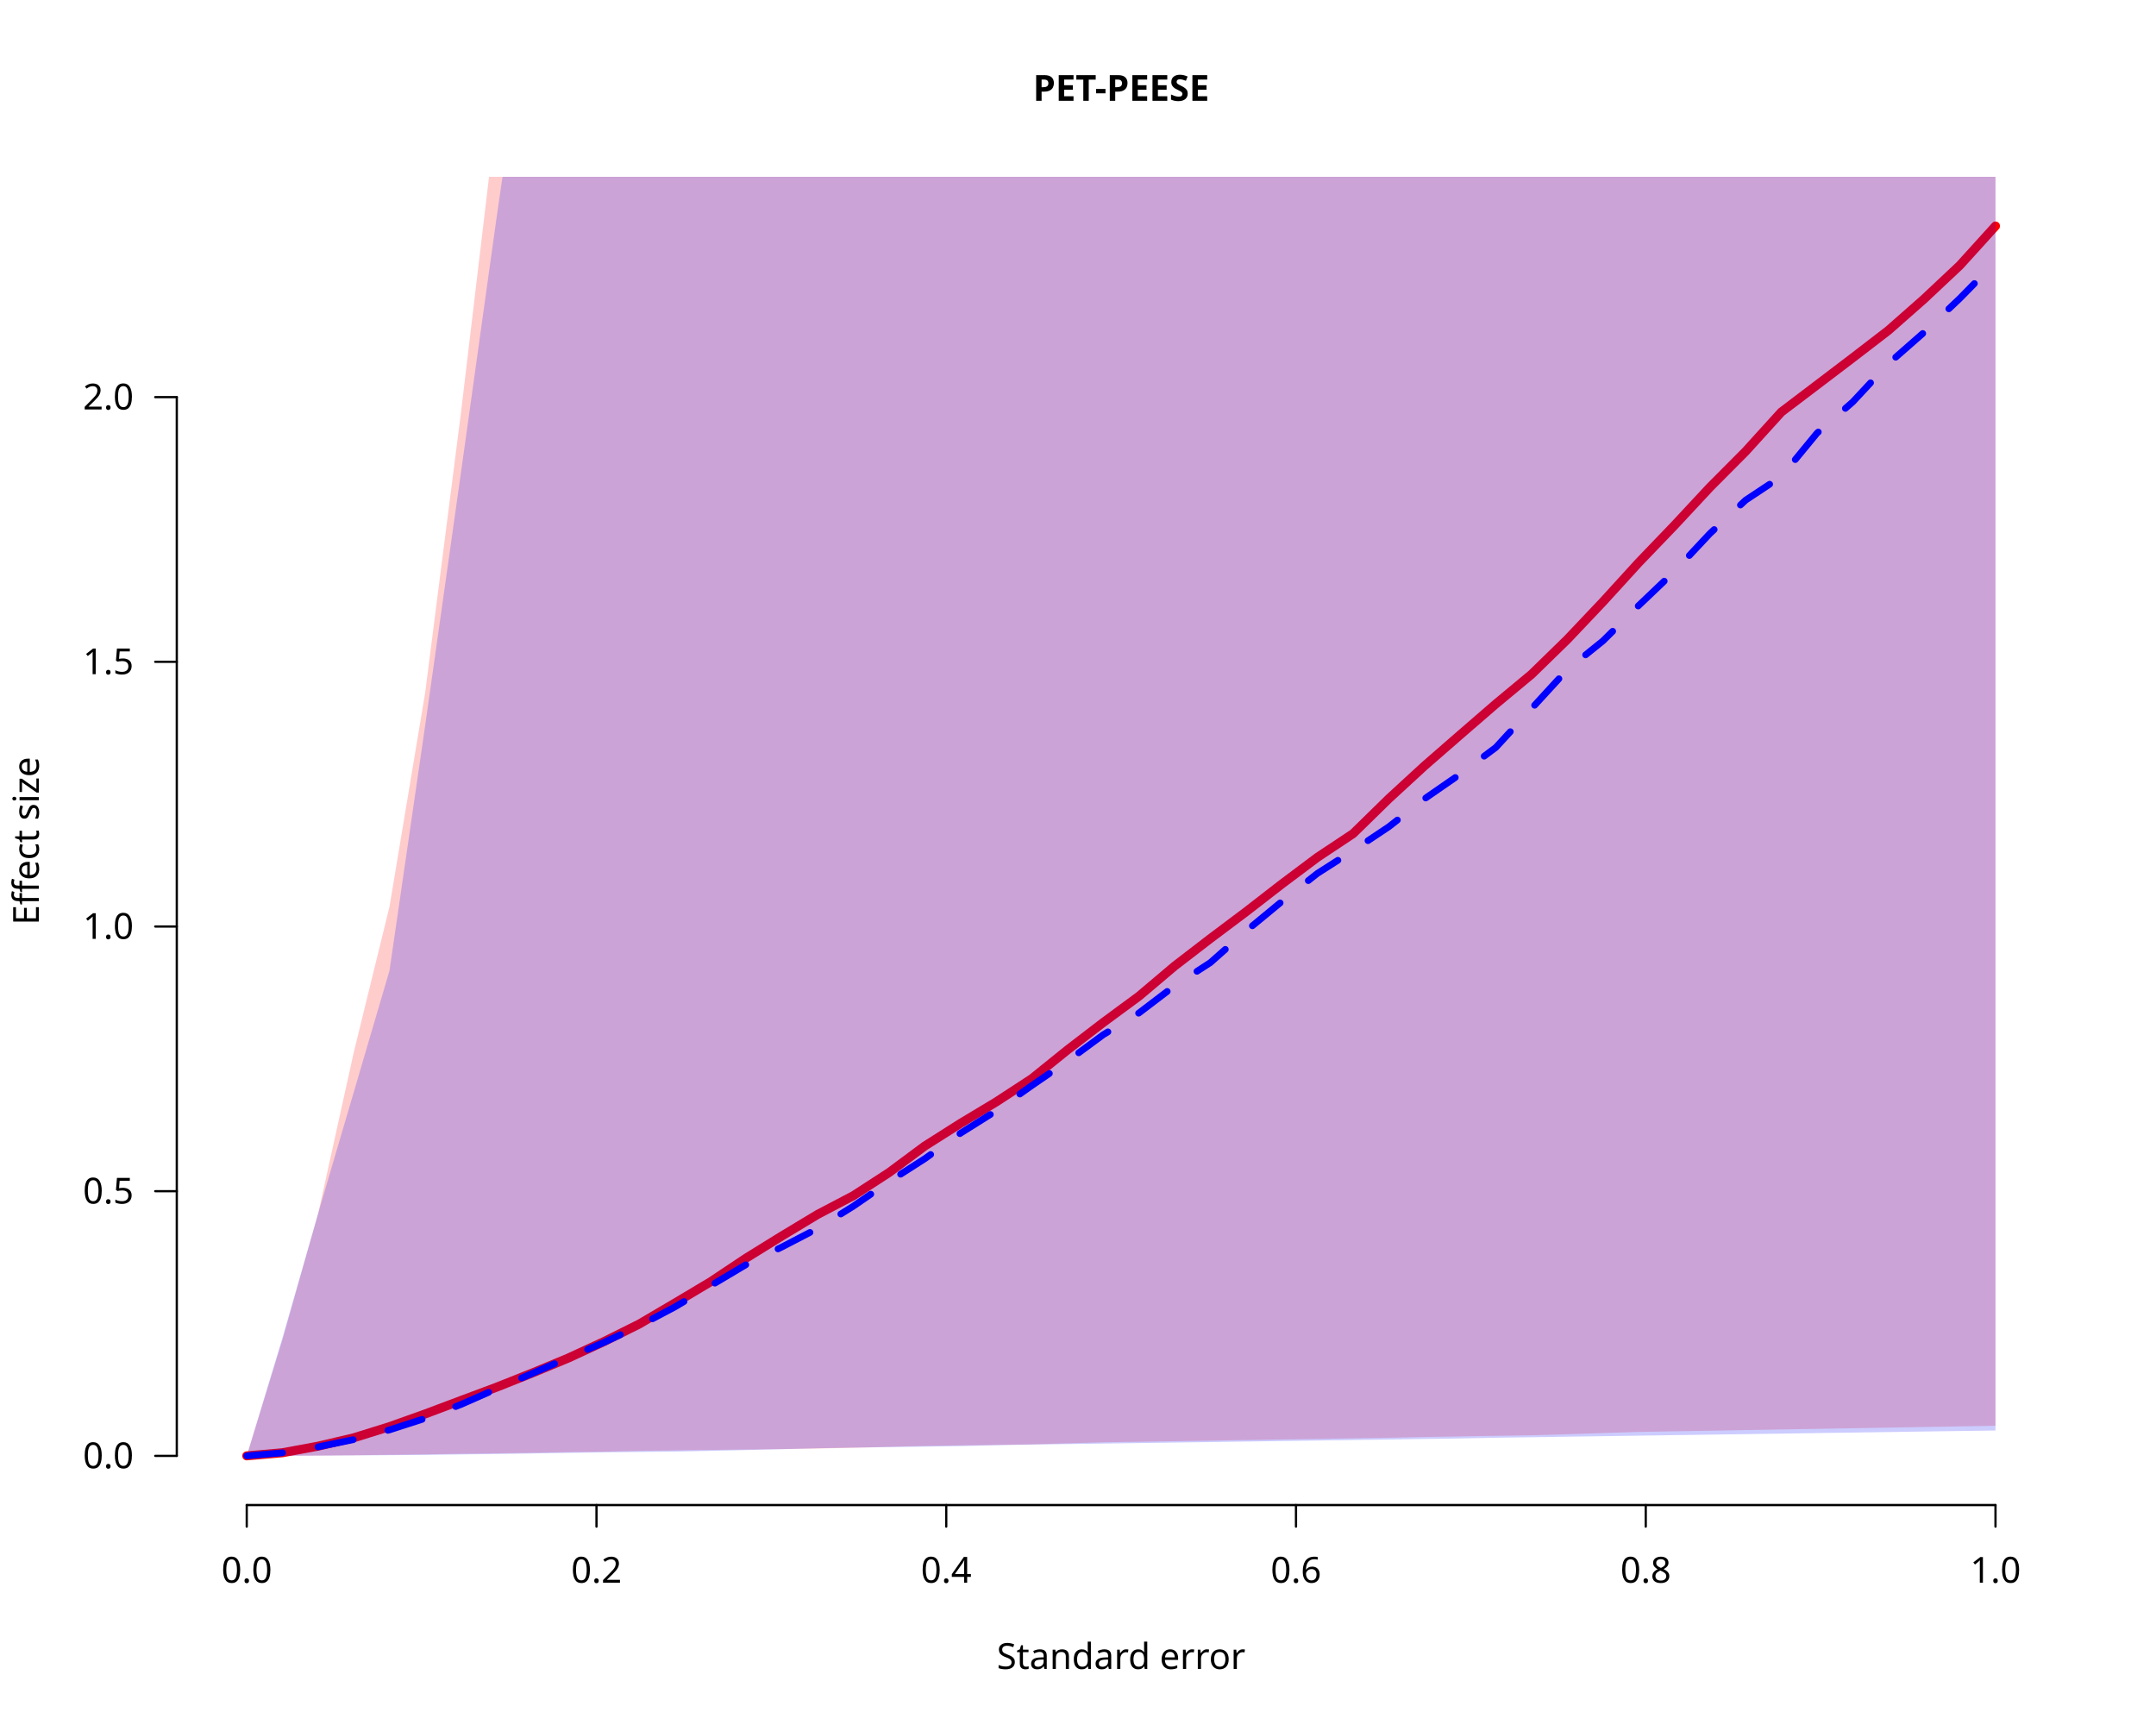
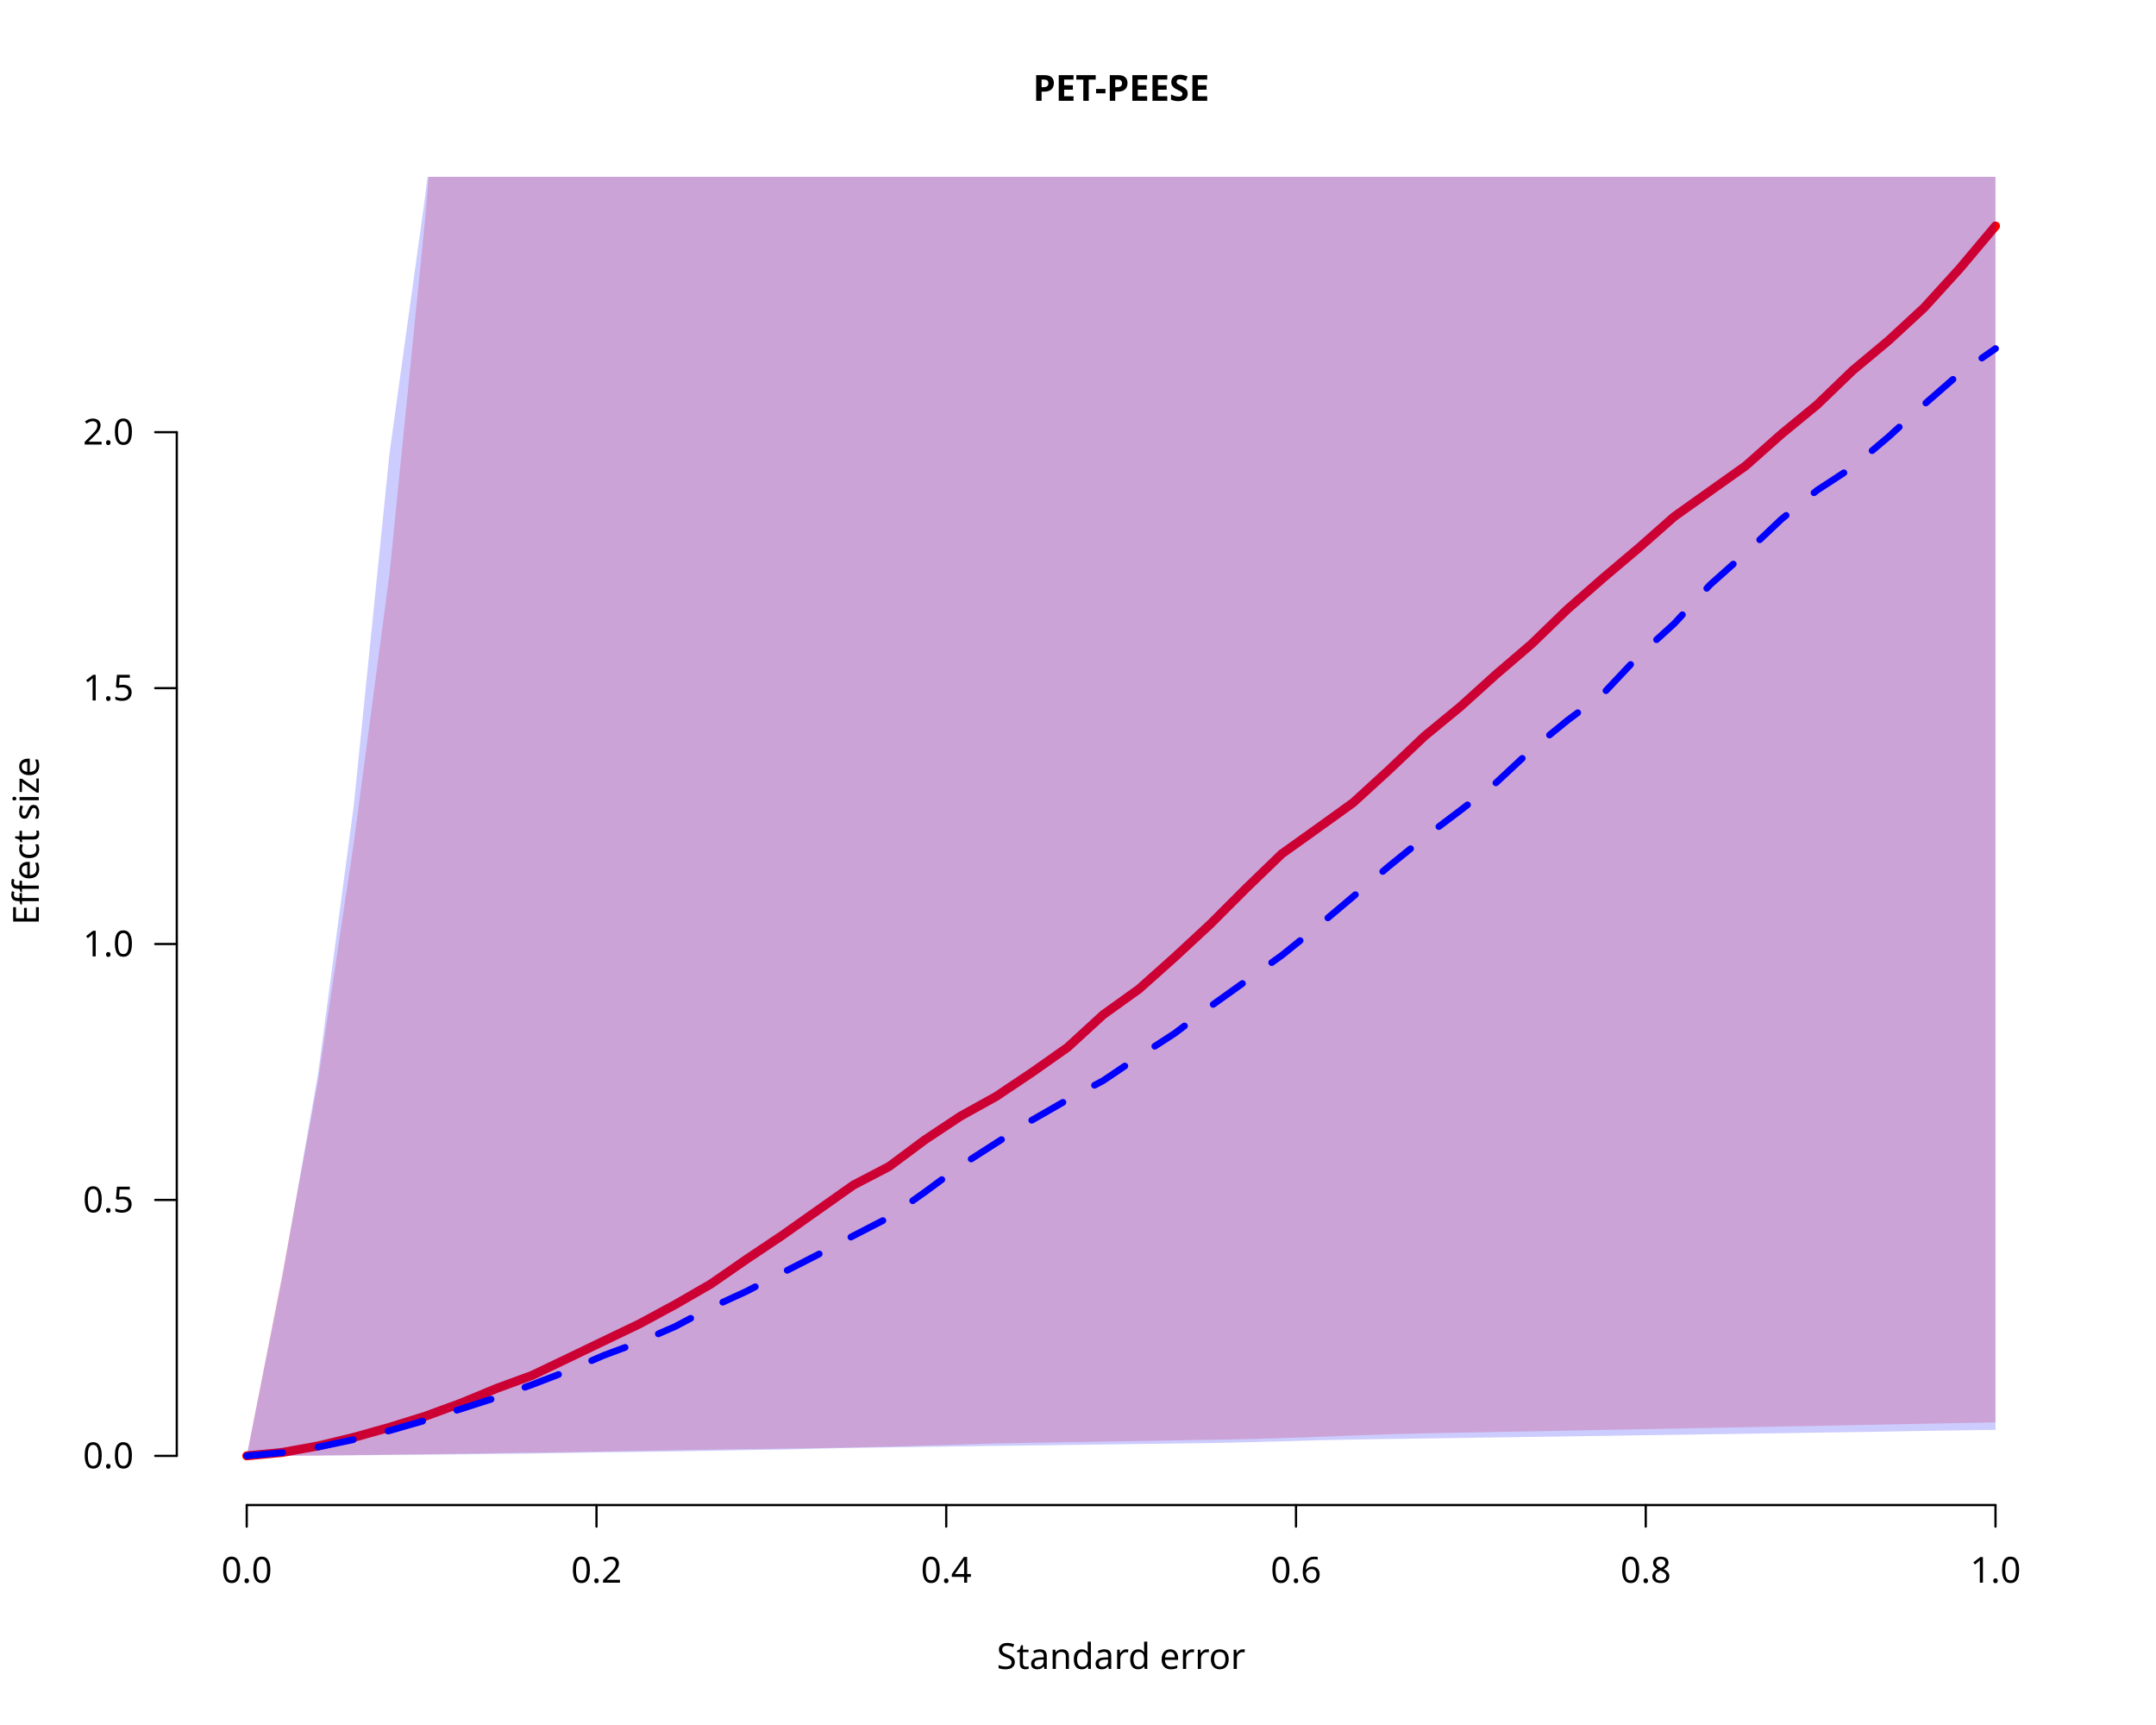
<svg xmlns="http://www.w3.org/2000/svg" class="svglite" data-engine-version="2.0" width="720.00pt" height="576.00pt" viewBox="0 0 720.00 576.00">
  <defs>
    <style type="text/css">
    .svglite line, .svglite polyline, .svglite polygon, .svglite path, .svglite rect, .svglite circle {
      fill: none;
      stroke: #000000;
      stroke-linecap: round;
      stroke-linejoin: round;
      stroke-miterlimit: 10.00;
    }
  </style>
  </defs>
  <rect width="100%" height="100%" style="stroke: none; fill: #FFFFFF;" />
  <defs>
    <clipPath id="cpMC4wMHw3MjAuMDB8MC4wMHw1NzYuMDA=">
      <rect x="0.00" y="0.00" width="720.00" height="576.00" />
    </clipPath>
  </defs>
  <g clip-path="url(#cpMC4wMHw3MjAuMDB8MC4wMHw1NzYuMDA=)">
    <line x1="82.40" y1="502.56" x2="666.40" y2="502.56" style="stroke-width: 0.75;" />
    <line x1="82.40" y1="502.56" x2="82.40" y2="509.76" style="stroke-width: 0.75;" />
    <line x1="199.20" y1="502.56" x2="199.20" y2="509.76" style="stroke-width: 0.75;" />
    <line x1="316.00" y1="502.56" x2="316.00" y2="509.76" style="stroke-width: 0.75;" />
    <line x1="432.80" y1="502.56" x2="432.80" y2="509.76" style="stroke-width: 0.75;" />
    <line x1="549.60" y1="502.56" x2="549.60" y2="509.76" style="stroke-width: 0.75;" />
    <line x1="666.40" y1="502.56" x2="666.40" y2="509.76" style="stroke-width: 0.75;" />
    <text x="82.40" y="528.48" text-anchor="middle" style="font-size: 12.00px; font-family: sans;" textLength="16.68px" lengthAdjust="spacingAndGlyphs">0.0</text>
    <text x="199.20" y="528.48" text-anchor="middle" style="font-size: 12.00px; font-family: sans;" textLength="16.68px" lengthAdjust="spacingAndGlyphs">0.2</text>
    <text x="316.00" y="528.48" text-anchor="middle" style="font-size: 12.00px; font-family: sans;" textLength="16.68px" lengthAdjust="spacingAndGlyphs">0.4</text>
    <text x="432.80" y="528.48" text-anchor="middle" style="font-size: 12.00px; font-family: sans;" textLength="16.68px" lengthAdjust="spacingAndGlyphs">0.6</text>
    <text x="549.60" y="528.48" text-anchor="middle" style="font-size: 12.00px; font-family: sans;" textLength="16.68px" lengthAdjust="spacingAndGlyphs">0.8</text>
    <text x="666.40" y="528.48" text-anchor="middle" style="font-size: 12.00px; font-family: sans;" textLength="16.68px" lengthAdjust="spacingAndGlyphs">1.0</text>
-     <line x1="59.04" y1="486.13" x2="59.04" y2="132.60" style="stroke-width: 0.75;" />
+     <line x1="59.04" y1="486.13" x2="59.04" y2="144.31" style="stroke-width: 0.75;" />
    <line x1="59.04" y1="486.13" x2="51.84" y2="486.13" style="stroke-width: 0.75;" />
-     <line x1="59.04" y1="397.75" x2="51.84" y2="397.75" style="stroke-width: 0.75;" />
-     <line x1="59.04" y1="309.37" x2="51.84" y2="309.37" style="stroke-width: 0.75;" />
-     <line x1="59.04" y1="220.99" x2="51.84" y2="220.99" style="stroke-width: 0.75;" />
-     <line x1="59.04" y1="132.60" x2="51.84" y2="132.60" style="stroke-width: 0.75;" />
+     <line x1="59.04" y1="400.68" x2="51.84" y2="400.68" style="stroke-width: 0.75;" />
+     <line x1="59.04" y1="315.22" x2="51.84" y2="315.22" style="stroke-width: 0.75;" />
+     <line x1="59.04" y1="229.77" x2="51.84" y2="229.77" style="stroke-width: 0.75;" />
+     <line x1="59.04" y1="144.31" x2="51.84" y2="144.31" style="stroke-width: 0.75;" />
    <text x="44.64" y="490.26" text-anchor="end" style="font-size: 12.00px; font-family: sans;" textLength="16.68px" lengthAdjust="spacingAndGlyphs">0.0</text>
-     <text x="44.64" y="401.88" text-anchor="end" style="font-size: 12.00px; font-family: sans;" textLength="16.68px" lengthAdjust="spacingAndGlyphs">0.5</text>
-     <text x="44.64" y="313.50" text-anchor="end" style="font-size: 12.00px; font-family: sans;" textLength="16.68px" lengthAdjust="spacingAndGlyphs">1.0</text>
-     <text x="44.64" y="225.12" text-anchor="end" style="font-size: 12.00px; font-family: sans;" textLength="16.68px" lengthAdjust="spacingAndGlyphs">1.5</text>
-     <text x="44.64" y="136.73" text-anchor="end" style="font-size: 12.00px; font-family: sans;" textLength="16.68px" lengthAdjust="spacingAndGlyphs">2.0</text>
+     <text x="44.64" y="404.81" text-anchor="end" style="font-size: 12.00px; font-family: sans;" textLength="16.68px" lengthAdjust="spacingAndGlyphs">0.5</text>
+     <text x="44.64" y="319.35" text-anchor="end" style="font-size: 12.00px; font-family: sans;" textLength="16.68px" lengthAdjust="spacingAndGlyphs">1.0</text>
+     <text x="44.64" y="233.90" text-anchor="end" style="font-size: 12.00px; font-family: sans;" textLength="16.68px" lengthAdjust="spacingAndGlyphs">1.5</text>
+     <text x="44.64" y="148.44" text-anchor="end" style="font-size: 12.00px; font-family: sans;" textLength="16.68px" lengthAdjust="spacingAndGlyphs">2.0</text>
    <text x="374.40" y="33.65" text-anchor="middle" style="font-size: 12.00px; font-weight: bold; font-family: sans;" textLength="67.37px" lengthAdjust="spacingAndGlyphs">PET-PEESE</text>
    <text x="374.40" y="557.28" text-anchor="middle" style="font-size: 12.00px; font-family: sans;" textLength="77.38px" lengthAdjust="spacingAndGlyphs">Standard error</text>
    <text transform="translate(12.96,280.80) rotate(-90)" text-anchor="middle" style="font-size: 12.00px; font-family: sans;" textLength="55.37px" lengthAdjust="spacingAndGlyphs">Effect size</text>
  </g>
  <defs>
    <clipPath id="cpNTkuMDR8Njg5Ljc2fDU5LjA0fDUwMi41Ng==">
      <rect x="59.04" y="59.04" width="630.72" height="443.52" />
    </clipPath>
  </defs>
  <g clip-path="url(#cpNTkuMDR8Njg5Ljc2fDU5LjA0fDUwMi41Ng==)">
-     <polygon points="82.40,486.13 94.32,486.10 106.24,486.03 118.16,485.93 130.07,485.77 141.99,485.64 153.91,485.43 165.83,485.29 177.75,485.11 189.67,484.90 201.58,484.74 213.50,484.47 225.42,484.31 237.34,484.16 249.26,484.01 261.18,483.86 273.09,483.68 285.01,483.44 296.93,483.11 308.85,482.82 320.77,482.64 332.69,482.46 344.60,482.28 356.52,481.94 368.44,481.61 380.36,481.42 392.28,481.23 404.20,481.04 416.11,480.85 428.03,480.66 439.95,480.48 451.87,480.28 463.79,480.09 475.71,479.83 487.62,479.64 499.54,479.44 511.46,479.25 523.38,478.91 535.30,478.52 547.22,478.14 559.13,477.93 571.05,477.73 582.97,477.52 594.89,477.32 606.81,477.11 618.73,476.91 630.64,476.70 642.56,476.50 654.48,476.29 666.40,476.08 666.40,-2880.00 380.75,-2880.00 380.36,-2871.22 368.44,-2611.85 356.52,-2362.90 344.60,-2124.38 332.69,-1910.92 320.77,-1793.03 308.85,-1675.50 296.93,-1558.35 285.01,-1441.58 273.09,-1325.18 261.18,-1202.93 249.26,-985.23 237.34,-783.24 225.42,-595.46 213.50,-429.41 201.58,-281.34 189.67,-167.21 177.75,-31.79 165.83,37.92 153.91,138.06 141.99,231.26 130.07,302.76 118.16,351.29 106.24,405.24 94.32,447.43 82.40,486.13 " style="stroke-width: 0.75; stroke: none; fill: #FF0000; fill-opacity: 0.20;" />
-     <polyline points="82.40,486.13 94.32,485.09 106.24,482.89 118.16,480.09 130.07,476.38 141.99,472.13 153.91,467.65 165.83,463.20 177.75,458.46 189.67,453.52 201.58,448.03 213.50,442.10 225.42,435.09 237.34,427.98 249.26,420.04 261.18,412.66 273.09,405.49 285.01,399.24 296.93,391.51 308.85,382.66 320.77,375.11 332.69,367.94 344.60,360.17 356.52,350.56 368.44,341.42 380.36,332.64 392.28,322.57 404.20,313.40 416.11,304.46 428.03,295.22 439.95,286.28 451.87,278.36 463.79,266.70 475.71,255.74 487.62,245.37 499.54,235.06 511.46,225.16 523.38,213.54 535.30,200.96 547.22,187.89 559.13,175.49 571.05,162.69 582.97,150.71 594.89,137.58 606.81,128.54 618.73,119.48 630.64,110.32 642.56,99.82 654.48,88.62 666.40,75.47 " style="stroke-width: 3.00; stroke: #FF0000;" />
-     <polygon points="82.40,486.13 94.32,486.11 106.24,486.05 118.16,485.98 130.07,485.90 141.99,485.80 153.91,485.65 165.83,485.51 177.75,485.33 189.67,485.13 201.58,484.95 213.50,484.83 225.42,484.70 237.34,484.46 249.26,484.19 261.18,483.91 273.09,483.60 285.01,483.37 296.93,483.21 308.85,483.04 320.77,482.87 332.69,482.59 344.60,482.37 356.52,482.20 368.44,482.03 380.36,481.86 392.28,481.69 404.20,481.52 416.11,481.35 428.03,481.18 439.95,481.01 451.87,480.84 463.79,480.67 475.71,480.49 487.62,480.32 499.54,480.08 511.46,479.91 523.38,479.73 535.30,479.56 547.22,479.39 559.13,479.21 571.05,479.04 582.97,478.87 594.89,478.70 606.81,478.52 618.73,478.35 630.64,478.18 642.56,478.00 654.48,477.83 666.40,477.66 666.40,-2880.00 398.69,-2880.00 392.28,-2743.71 380.36,-2549.81 368.44,-2327.01 356.52,-2097.46 344.60,-1877.69 332.69,-1683.54 320.77,-1572.93 308.85,-1469.97 296.93,-1345.34 285.01,-1149.93 273.09,-990.79 261.18,-896.17 249.26,-744.35 237.34,-608.74 225.42,-470.37 213.50,-371.97 201.58,-251.70 189.67,-112.79 177.75,-9.48 165.83,72.69 153.91,158.01 141.99,242.26 130.07,324.10 118.16,364.61 106.24,405.18 94.32,446.72 82.40,486.13 " style="stroke-width: 0.75; stroke: none; fill: #0000FF; fill-opacity: 0.20;" />
-     <polyline points="82.40,486.13 94.32,485.12 106.24,483.13 118.16,480.69 130.07,477.46 141.99,473.61 153.91,468.99 165.83,463.74 177.75,458.60 189.67,453.42 201.58,448.30 213.50,442.71 225.42,436.38 237.34,429.30 249.26,422.20 261.18,416.36 273.09,410.17 285.01,402.74 296.93,394.54 308.85,386.90 320.77,378.39 332.69,370.91 344.60,362.46 356.52,354.29 368.44,345.50 380.36,338.24 392.28,329.16 404.20,321.43 416.11,310.89 428.03,301.06 439.95,291.64 451.87,284.02 463.79,276.07 475.71,266.74 487.62,258.50 499.54,249.58 511.46,236.61 523.38,223.62 535.30,214.01 547.22,202.21 559.13,190.85 571.05,178.13 582.97,167.00 594.89,159.10 606.81,144.61 618.73,134.22 630.64,121.42 642.56,110.96 654.48,99.64 666.40,87.50 " style="stroke-width: 2.25; stroke: #0000FF; stroke-dasharray: 12.00,12.00;" />
+     <polygon points="82.40,486.13 94.32,486.10 106.24,486.02 118.16,485.89 130.07,485.74 141.99,485.61 153.91,485.43 165.83,485.22 177.75,485.06 189.67,484.90 201.58,484.68 213.50,484.48 225.42,484.23 237.34,484.04 249.26,483.88 261.18,483.71 273.09,483.55 285.01,483.36 296.93,483.05 308.85,482.71 320.77,482.34 332.69,481.97 344.60,481.77 356.52,481.57 368.44,481.37 380.36,481.17 392.28,480.96 404.20,480.76 416.11,480.55 428.03,480.19 439.95,479.78 451.87,479.35 463.79,478.91 475.71,478.61 487.62,478.38 499.54,478.16 511.46,477.93 523.38,477.70 535.30,477.47 547.22,477.24 559.13,477.02 571.05,476.79 582.97,476.56 594.89,476.33 606.81,476.11 618.73,475.87 630.64,475.64 642.56,475.41 654.48,475.17 666.40,474.94 666.40,-2880.00 349.63,-2880.00 344.60,-2754.75 332.69,-2466.88 320.77,-2192.33 308.85,-2051.26 296.93,-1914.30 285.01,-1704.53 273.09,-1464.94 261.18,-1339.89 249.26,-1148.95 237.34,-985.31 225.42,-850.51 213.50,-703.06 201.58,-594.95 189.67,-485.28 177.75,-377.35 165.83,-220.48 153.91,-72.14 141.99,73.04 130.07,191.61 118.16,281.39 106.24,360.71 94.32,425.23 82.40,486.13 " style="stroke-width: 0.75; stroke: none; fill: #FF0000; fill-opacity: 0.20;" />
+     <polyline points="82.40,486.13 94.32,484.98 106.24,482.82 118.16,479.95 130.07,476.61 141.99,472.90 153.91,468.54 165.83,463.61 177.75,459.23 189.67,453.53 201.58,447.80 213.50,442.08 225.42,435.64 237.34,428.77 249.26,420.52 261.18,412.54 273.09,404.12 285.01,395.71 296.93,389.50 308.85,380.62 320.77,372.71 332.69,366.10 344.60,358.12 356.52,349.73 368.44,338.81 380.36,330.26 392.28,319.62 404.20,308.57 416.11,296.65 428.03,285.14 439.95,276.62 451.87,268.04 463.79,257.14 475.71,245.82 487.62,236.03 499.54,225.26 511.46,215.06 523.38,203.51 535.30,193.06 547.22,183.00 559.13,172.49 571.05,164.01 582.97,155.54 594.89,144.97 606.81,135.17 618.73,123.69 630.64,113.75 642.56,102.74 654.48,89.64 666.40,75.47 " style="stroke-width: 3.00; stroke: #FF0000;" />
+     <polygon points="82.40,486.13 94.32,486.11 106.24,486.03 118.16,485.95 130.07,485.82 141.99,485.73 153.91,485.62 165.83,485.48 177.75,485.35 189.67,485.15 201.58,484.95 213.50,484.81 225.42,484.65 237.34,484.44 249.26,484.20 261.18,484.02 273.09,483.73 285.01,483.46 296.93,483.30 308.85,483.12 320.77,482.96 332.69,482.80 344.60,482.65 356.52,482.49 368.44,482.33 380.36,482.17 392.28,482.01 404.20,481.85 416.11,481.59 428.03,481.27 439.95,480.93 451.87,480.68 463.79,480.51 475.71,480.33 487.62,480.15 499.54,479.98 511.46,479.80 523.38,479.63 535.30,479.45 547.22,479.27 559.13,479.10 571.05,478.92 582.97,478.74 594.89,478.56 606.81,478.38 618.73,478.20 630.64,478.01 642.56,477.79 654.48,477.62 666.40,477.44 666.40,-2880.00 315.35,-2880.00 308.85,-2692.79 296.93,-2366.97 285.01,-2132.80 273.09,-1867.71 261.18,-1720.13 249.26,-1554.04 237.34,-1316.36 225.42,-1172.51 213.50,-967.45 201.58,-771.69 189.67,-558.94 177.75,-341.79 165.83,-188.28 153.91,-32.36 141.99,65.45 130.07,151.45 118.16,268.81 106.24,358.32 94.32,426.14 82.40,486.13 " style="stroke-width: 0.75; stroke: none; fill: #0000FF; fill-opacity: 0.20;" />
+     <polyline points="82.40,486.13 94.32,485.06 106.24,483.18 118.16,480.70 130.07,477.72 141.99,474.29 153.91,470.47 165.83,466.63 177.75,462.33 189.67,457.75 201.58,452.60 213.50,448.15 225.42,442.97 237.34,436.67 249.26,431.20 261.18,425.05 273.09,418.97 285.01,412.63 296.93,406.49 308.85,398.06 320.77,389.28 332.69,381.64 344.60,374.04 356.52,367.20 368.44,360.82 380.36,352.78 392.28,345.05 404.20,336.06 416.11,327.55 428.03,319.03 439.95,309.43 451.87,299.39 463.79,289.27 475.71,279.63 487.62,270.65 499.54,261.43 511.46,250.33 523.38,240.60 535.30,231.70 547.22,219.05 559.13,208.22 571.05,195.29 582.97,184.67 594.89,173.38 606.81,163.72 618.73,155.94 630.64,145.88 642.56,135.06 654.48,124.68 666.40,116.40 " style="stroke-width: 2.25; stroke: #0000FF; stroke-dasharray: 12.00,12.00;" />
  </g>
</svg>
